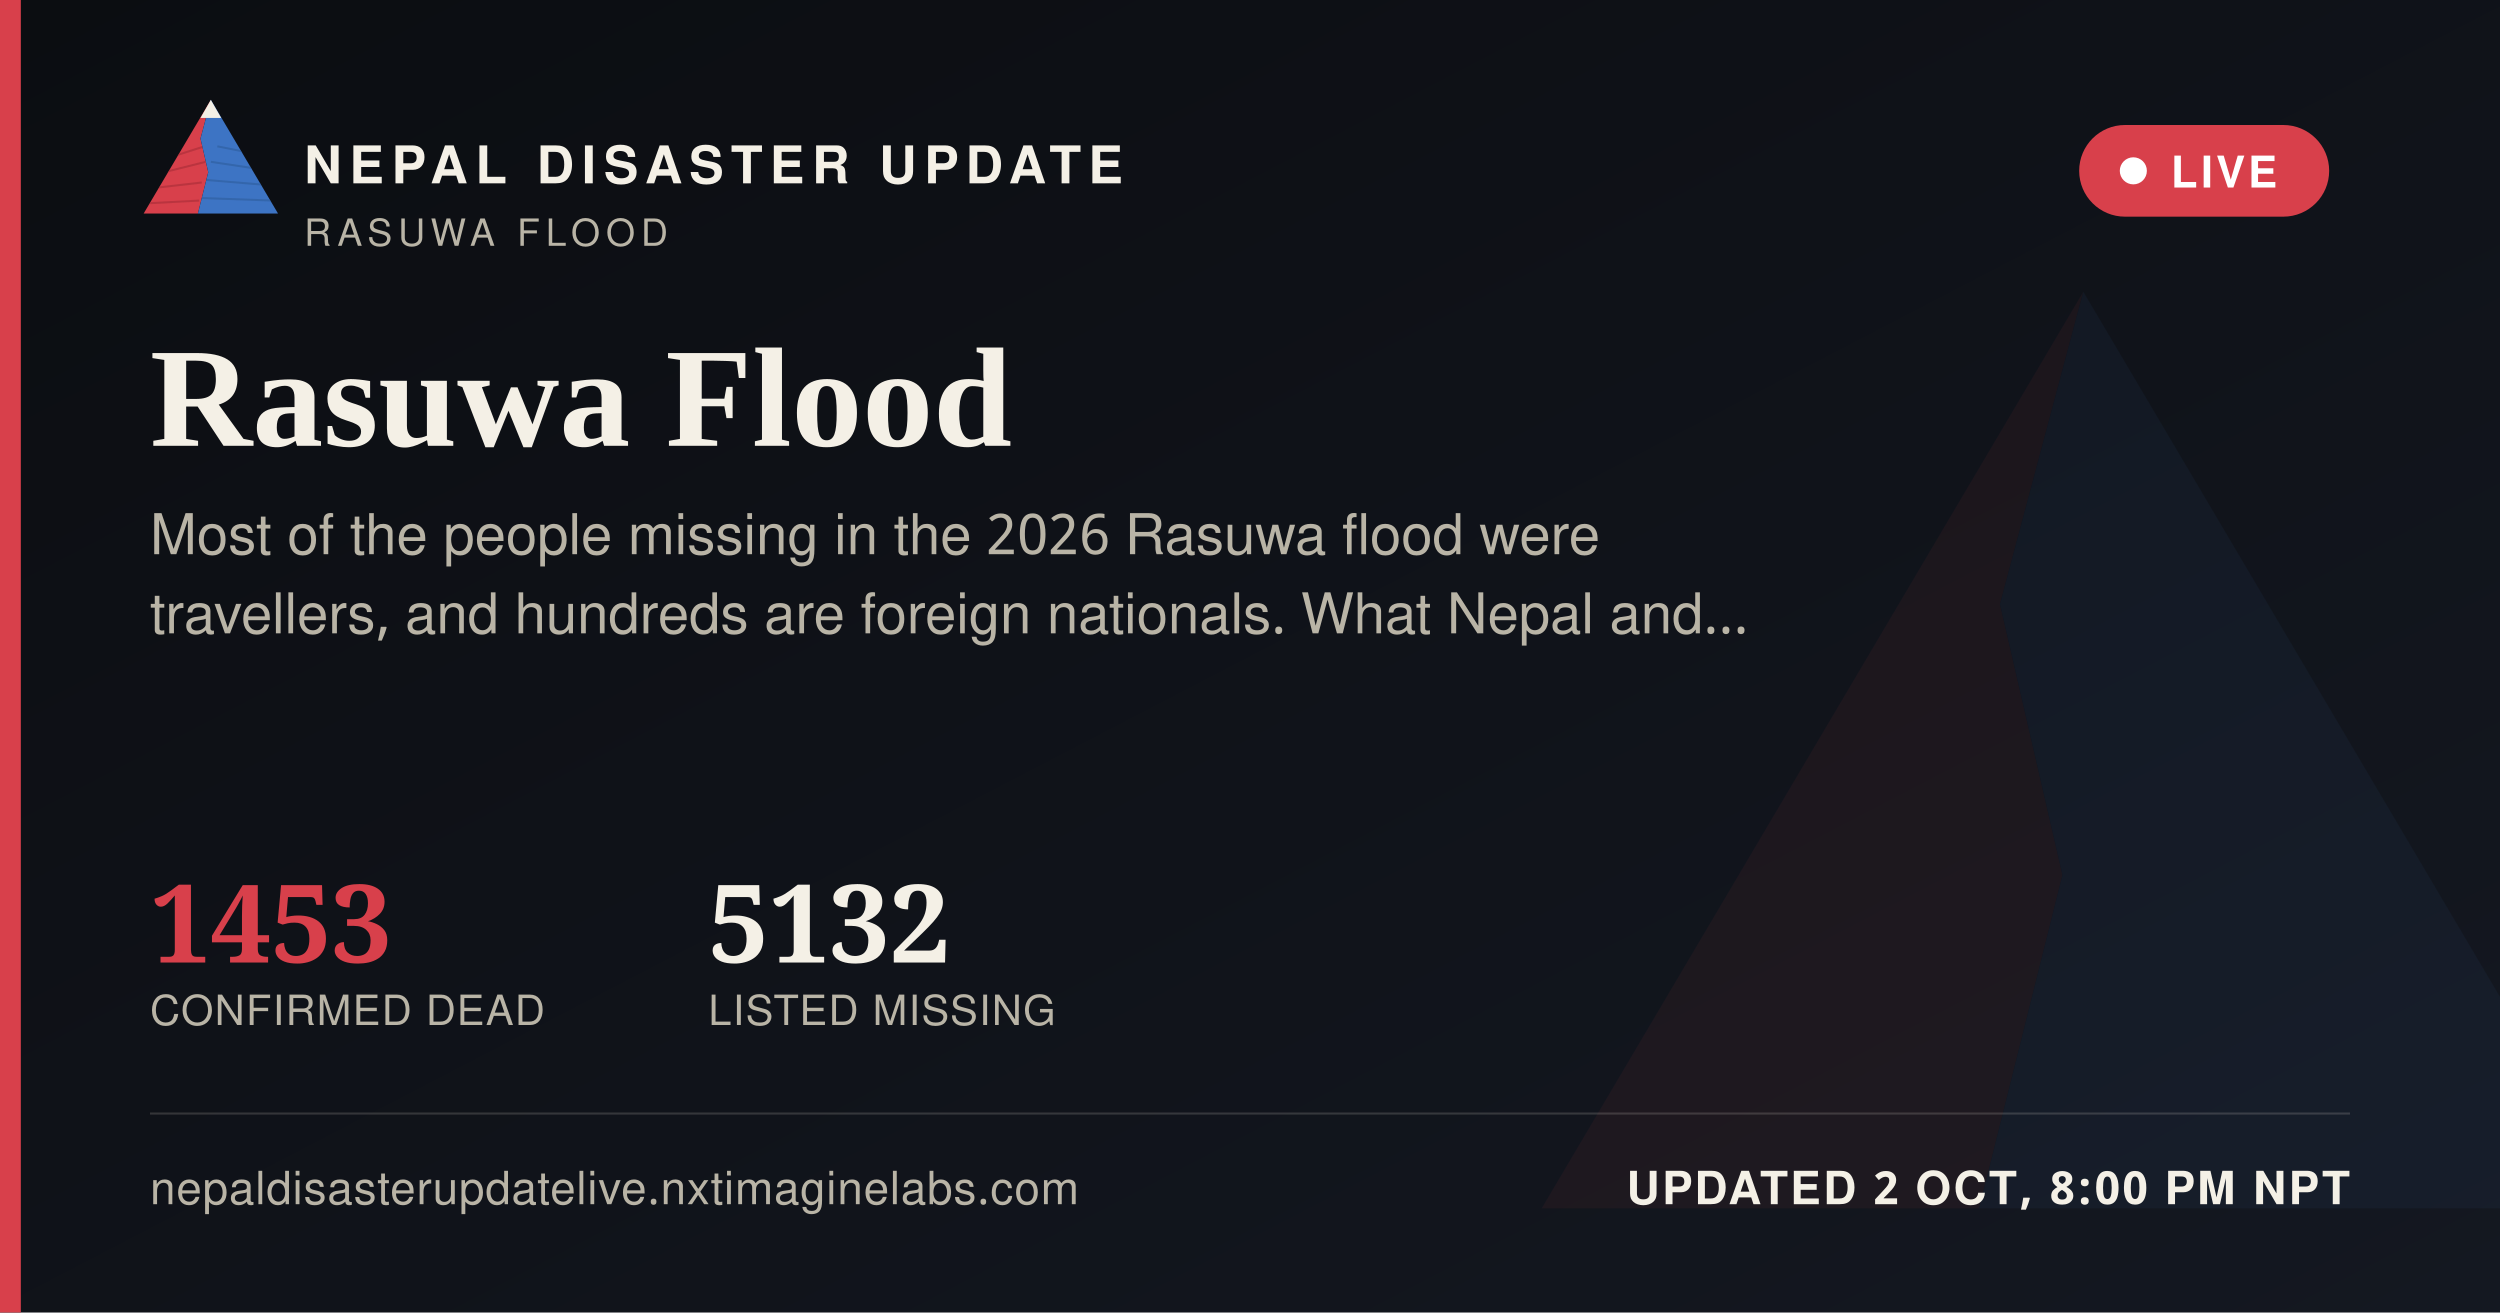
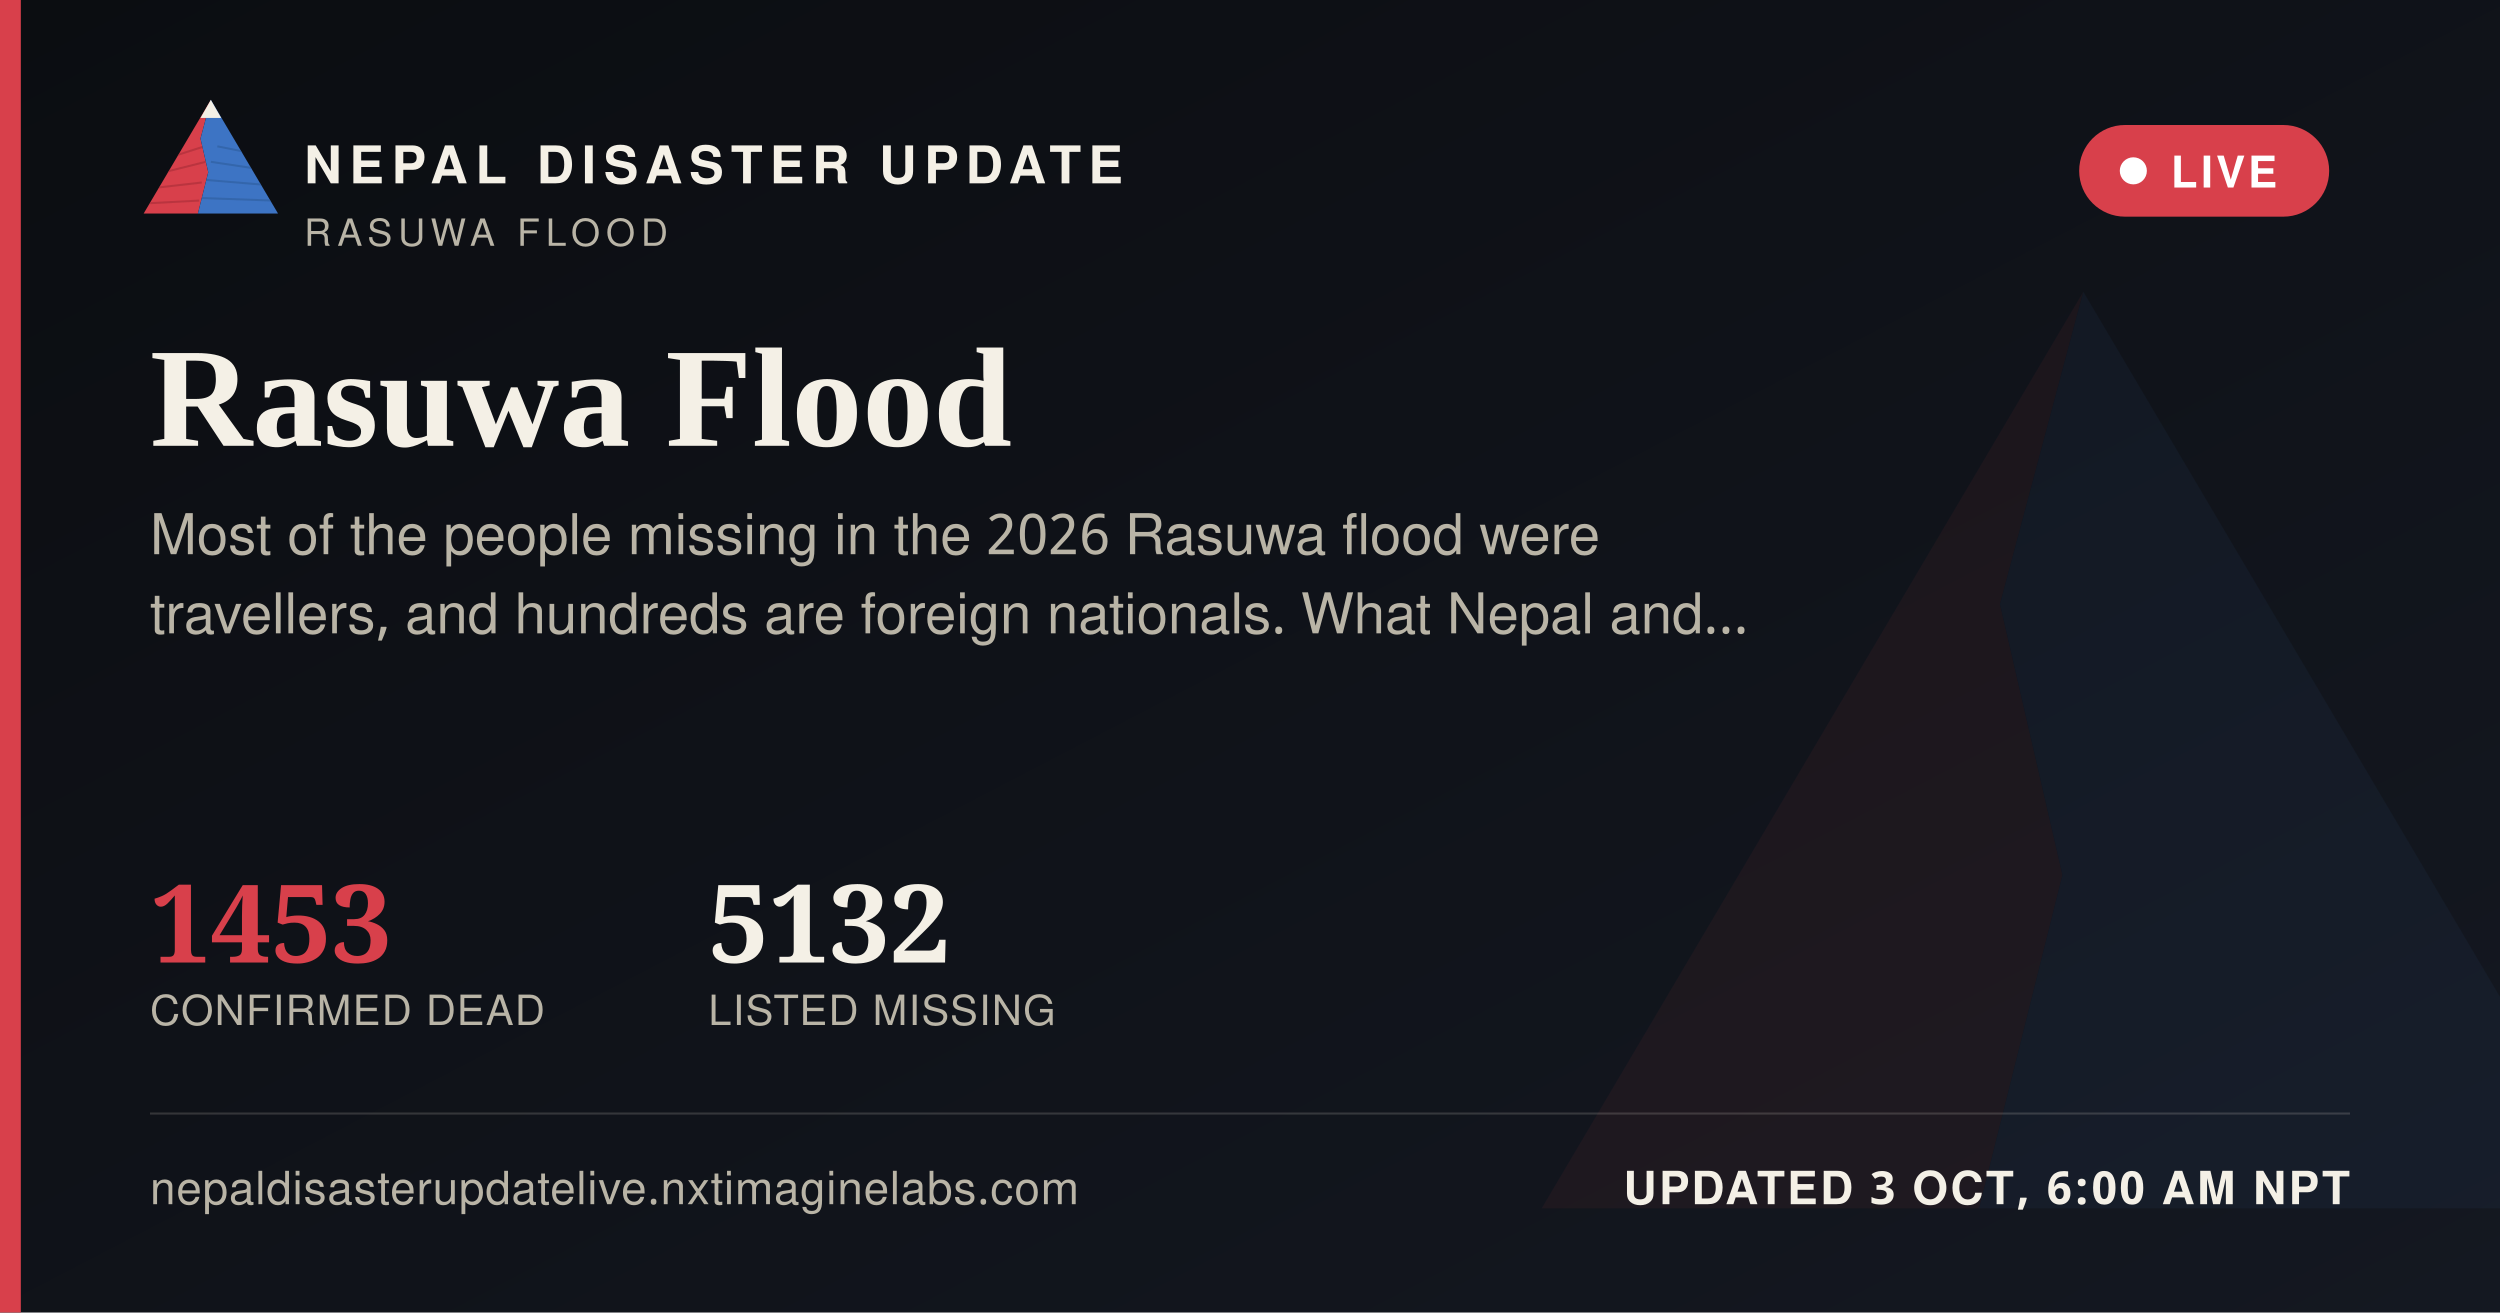
<svg xmlns="http://www.w3.org/2000/svg" width="1200" height="630" viewBox="0 0 1200 630">
  <defs>
    <linearGradient id="ogbg" x1="0" y1="0" x2="1" y2="1">
      <stop offset="0" stop-color="#0B0D11" />
      <stop offset="1" stop-color="#141821" />
    </linearGradient>
  </defs>
  <rect width="1200" height="630" fill="url(#ogbg)" />
  <g transform="translate(700,60) scale(5)" opacity="0.06">
    <polygon points="60,16 52,46 58,72 50,104 8,104" fill="#D8404B" />
    <polygon points="60,16 112,104 50,104 58,72 52,46" fill="#3D74C4" />
  </g>
  <rect x="0" y="0" width="10" height="630" fill="#D8404B" />
  <g transform="translate(64,38) scale(0.62)">
    <g>
      <defs>
        <clipPath id="ogLc">
          <polygon points="60,16 52,46 58,72 50,104 8,104" />
        </clipPath>
        <clipPath id="ogRc">
          <polygon points="60,16 112,104 50,104 58,72 52,46" />
        </clipPath>
      </defs>
      <polygon points="60,16 52,46 58,72 50,104 8,104" fill="#D8404B" />
      <g clip-path="url(#ogLc)" stroke="#A32A34" stroke-width="1.6" fill="none" opacity="0.55">
        <path d="M30,60 L55,52" />
        <path d="M24,72 L56,64" />
        <path d="M18,84 L53,80" />
        <path d="M13,96 L51,94" />
      </g>
      <polygon points="60,16 112,104 50,104 58,72 52,46" fill="#3D74C4" />
      <g clip-path="url(#ogRc)" stroke="#2A5793" stroke-width="1.6" fill="none" opacity="0.5">
        <path d="M65,52 L95,58" />
        <path d="M60,64 L100,70" />
        <path d="M56,78 L104,82" />
        <path d="M52,92 L108,94" />
      </g>
      <polygon points="60,16 52,30 68,30" fill="#F4F0E6" />
    </g>
  </g>
  <text x="146" y="88" font-family="'Public Sans', 'Noto Sans Devanagari', 'Helvetica Neue', Helvetica, Arial, sans-serif" font-size="25" font-weight="800" letter-spacing="3.6" fill="#F4F0E6">NEPAL DISASTER UPDATE</text>
  <text x="146" y="118" font-family="'Public Sans', 'Noto Sans Devanagari', 'Helvetica Neue', Helvetica, Arial, sans-serif" font-size="18" letter-spacing="2.8" fill="#B9B4A6">RASUWA FLOOD</text>
  <g>
    <rect x="998" y="60" width="120" height="44" rx="22" fill="#D8404B" stroke="none" />
    <circle cx="1024" cy="82" r="6.5" fill="#FFFFFF" />
    <text x="1042" y="90" font-family="'Public Sans', 'Noto Sans Devanagari', 'Helvetica Neue', Helvetica, Arial, sans-serif" font-size="21" font-weight="700" letter-spacing="1.6" fill="#FFFFFF">LIVE</text>
  </g>
  <text x="72" y="214" font-family="Newsreader, 'Noto Serif Devanagari', Georgia, 'Times New Roman', serif" font-size="68" font-weight="600" fill="#F4F0E6">Rasuwa Flood</text>
  <text x="72" y="266" font-family="'Public Sans', 'Noto Sans Devanagari', 'Helvetica Neue', Helvetica, Arial, sans-serif" font-size="27" fill="#B9B4A6">Most of the people missing in the 2026 Rasuwa flood were</text>
  <text x="72" y="304" font-family="'Public Sans', 'Noto Sans Devanagari', 'Helvetica Neue', Helvetica, Arial, sans-serif" font-size="27" fill="#B9B4A6">travellers, and hundreds are foreign nationals. What Nepal and…</text>
  <g transform="translate(72,462)">
    <text x="0" y="0" font-family="Newsreader, 'Noto Serif Devanagari', Georgia, 'Times New Roman', serif" font-size="52" font-weight="600" fill="#D8404B">1453</text>
    <text x="0" y="30" font-family="'Public Sans', 'Noto Sans Devanagari', 'Helvetica Neue', Helvetica, Arial, sans-serif" font-size="20" letter-spacing="0.6" fill="#B9B4A6">CONFIRMED DEAD</text>
    <text x="268" y="0" font-family="Newsreader, 'Noto Serif Devanagari', Georgia, 'Times New Roman', serif" font-size="52" font-weight="600" fill="#F4F0E6">5132</text>
    <text x="268" y="30" font-family="'Public Sans', 'Noto Sans Devanagari', 'Helvetica Neue', Helvetica, Arial, sans-serif" font-size="20" letter-spacing="0.6" fill="#B9B4A6">LISTED MISSING</text>
  </g>
  <rect x="72" y="534" width="1056" height="1" fill="rgba(244,240,230,0.16)" />
  <text x="72" y="578" font-family="'Public Sans', 'Noto Sans Devanagari', 'Helvetica Neue', Helvetica, Arial, sans-serif" font-size="22" fill="#B9B4A6" letter-spacing="0.4">nepaldisasterupdatelive.nxtimaginelabs.com</text>
-   <text x="1128" y="578" text-anchor="end" font-family="'Public Sans', 'Noto Sans Devanagari', 'Helvetica Neue', Helvetica, Arial, sans-serif" font-size="22" font-weight="700" letter-spacing="1.2" fill="#F4F0E6">UPDATED 2 OCT, 8:00 PM NPT</text>
+   <text x="1128" y="578" text-anchor="end" font-family="'Public Sans', 'Noto Sans Devanagari', 'Helvetica Neue', Helvetica, Arial, sans-serif" font-size="22" font-weight="700" letter-spacing="1.2" fill="#F4F0E6">UPDATED 3 OCT, 6:00 AM NPT</text>
</svg>
